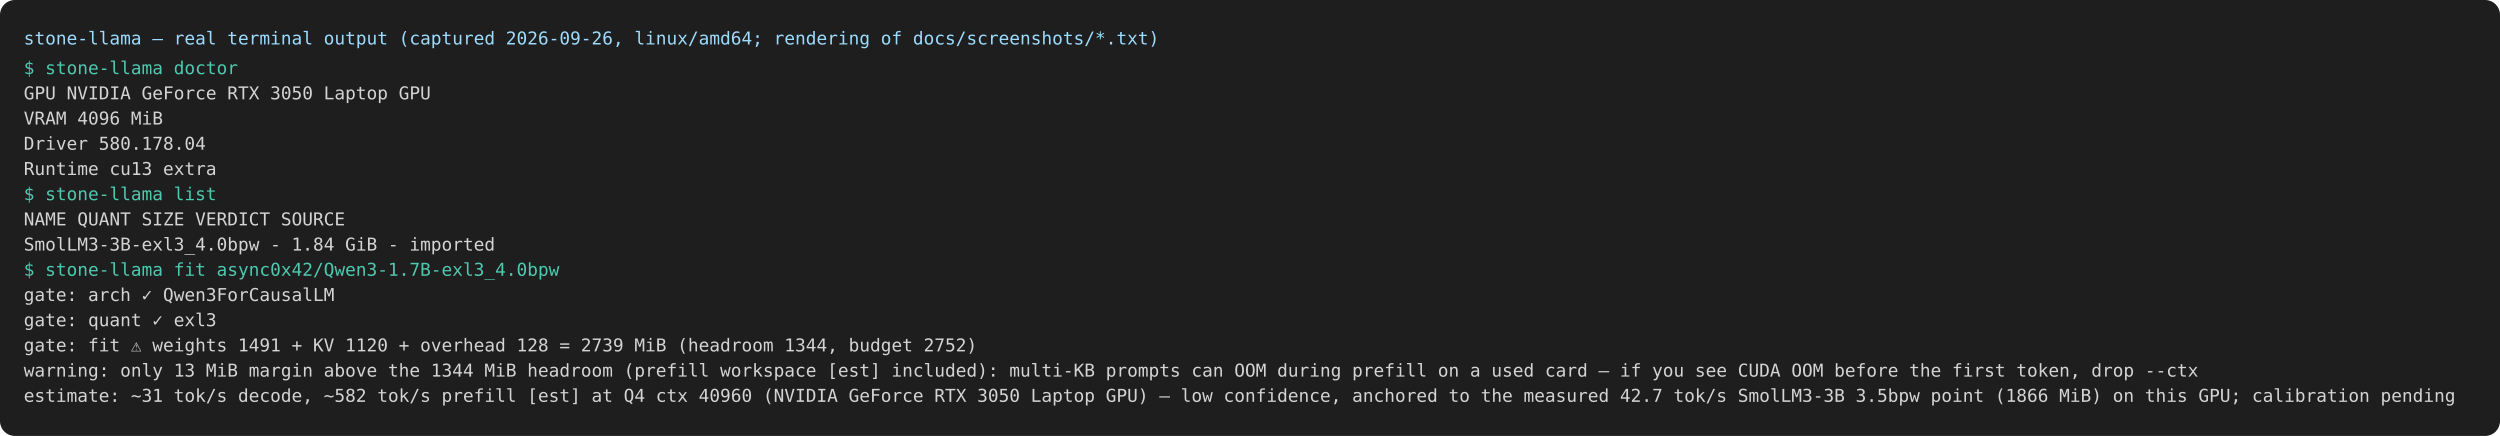
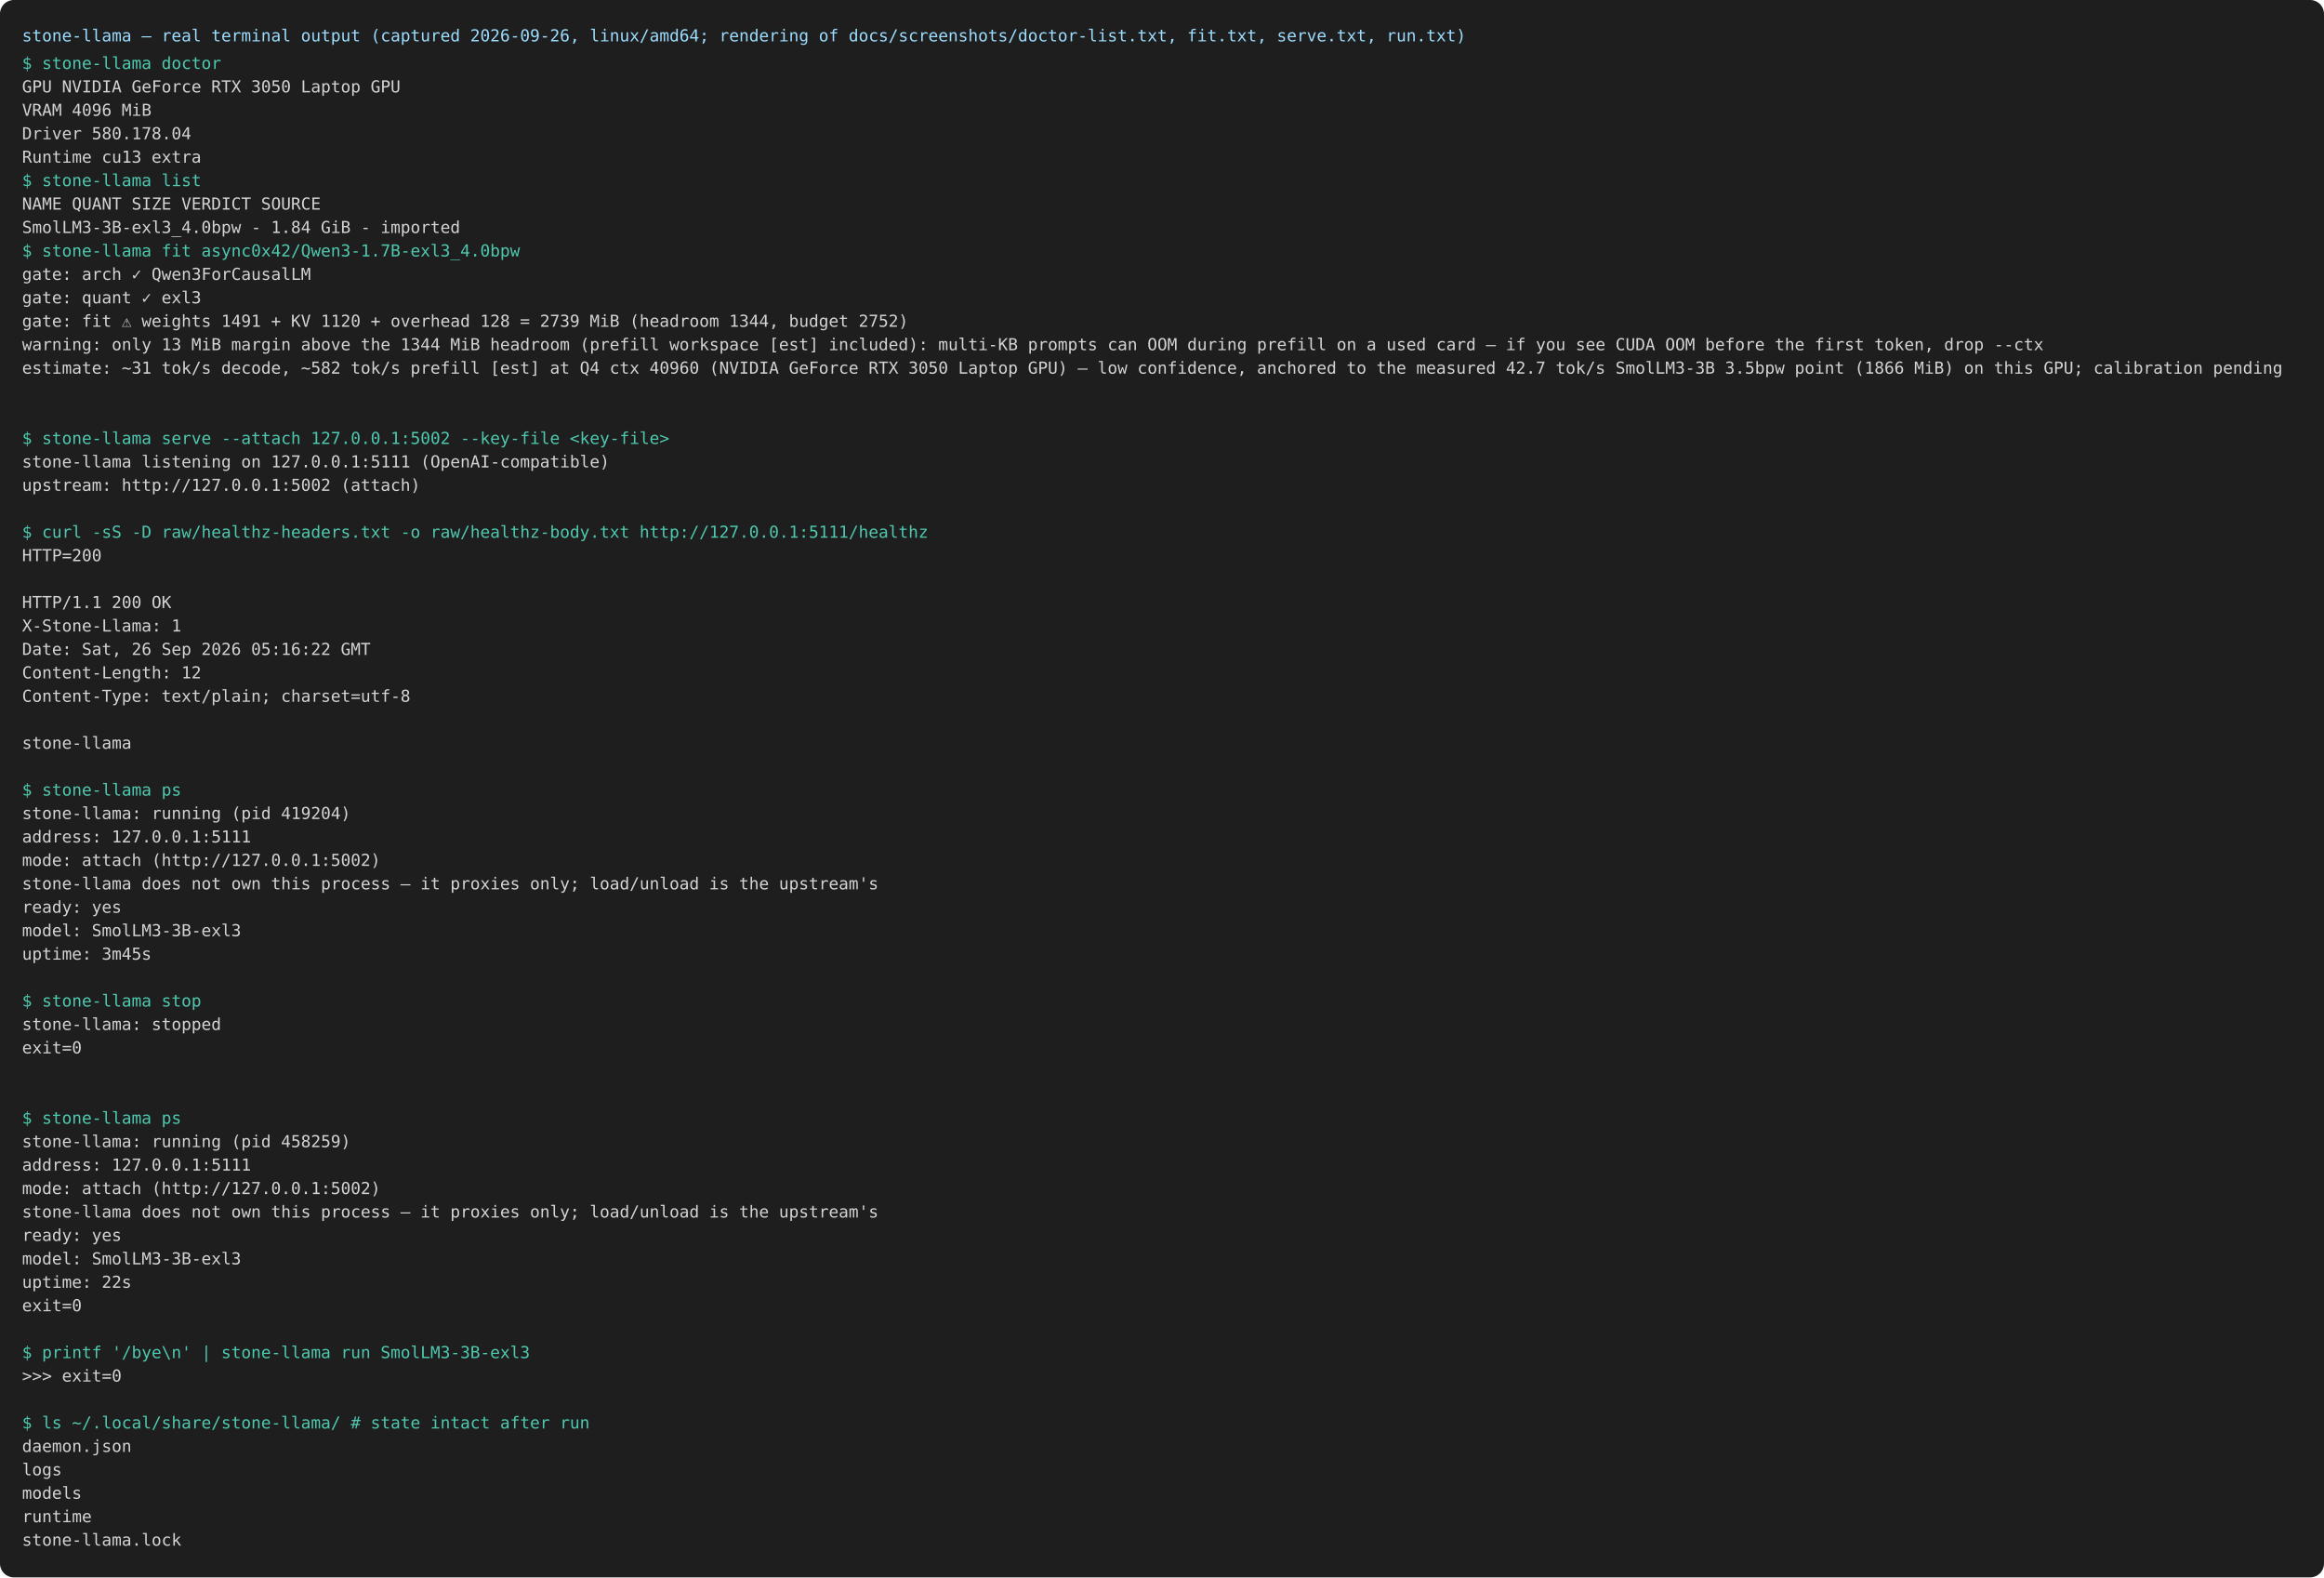
- <svg xmlns="http://www.w3.org/2000/svg" width="1686" height="294" viewBox="0 0 1686 294" font-family="DejaVu Sans Mono, monospace" font-size="12">
-   <rect width="1686" height="294" rx="10" fill="#1e1e1e" />
-   <text x="16" y="30" fill="#9cdcfe">stone-llama — real terminal output (captured 2026-09-26, linux/amd64; rendering of docs/screenshots/*.txt)</text>
+ <svg xmlns="http://www.w3.org/2000/svg" width="1686" height="1144" viewBox="0 0 1686 1144" font-family="DejaVu Sans Mono, monospace" font-size="12">
+   <rect width="1686" height="1144" rx="10" fill="#1e1e1e" />
+   <text x="16" y="30" fill="#9cdcfe">stone-llama — real terminal output (captured 2026-09-26, linux/amd64; rendering of docs/screenshots/doctor-list.txt, fit.txt, serve.txt, run.txt)</text>
  <text x="16" y="50" fill="#4ec9b0">$ stone-llama doctor</text>
  <text x="16" y="67" fill="#d4d4d4">GPU        NVIDIA GeForce RTX 3050 Laptop GPU</text>
  <text x="16" y="84" fill="#d4d4d4">VRAM       4096 MiB</text>
  <text x="16" y="101" fill="#d4d4d4">Driver     580.178.04</text>
  <text x="16" y="118" fill="#d4d4d4">Runtime    cu13 extra</text>
  <text x="16" y="135" fill="#4ec9b0">$ stone-llama list</text>
  <text x="16" y="152" fill="#d4d4d4">NAME                    QUANT  SIZE      VERDICT  SOURCE</text>
  <text x="16" y="169" fill="#d4d4d4">SmolLM3-3B-exl3_4.0bpw  -      1.84 GiB  -        imported</text>
  <text x="16" y="186" fill="#4ec9b0">$ stone-llama fit async0x42/Qwen3-1.7B-exl3_4.0bpw</text>
  <text x="16" y="203" fill="#d4d4d4">gate: arch  ✓ Qwen3ForCausalLM</text>
  <text x="16" y="220" fill="#d4d4d4">gate: quant ✓ exl3</text>
  <text x="16" y="237" fill="#d4d4d4">gate: fit   ⚠ weights 1491 + KV 1120 + overhead 128 = 2739 MiB (headroom 1344, budget 2752)</text>
  <text x="16" y="254" fill="#d4d4d4">      warning: only 13 MiB margin above the 1344 MiB headroom (prefill workspace [est] included): multi-KB prompts can OOM during prefill on a used card — if you see CUDA OOM before the first token, drop --ctx</text>
  <text x="16" y="271" fill="#d4d4d4">estimate: ~31 tok/s decode, ~582 tok/s prefill [est] at Q4 ctx 40960 (NVIDIA GeForce RTX 3050 Laptop GPU) — low confidence, anchored to the measured 42.7 tok/s SmolLM3-3B 3.5bpw point (1866 MiB) on this GPU; calibration pending</text>
+   <text x="16" y="322" fill="#4ec9b0">$ stone-llama serve --attach 127.0.0.1:5002 --key-file &lt;key-file&gt;</text>
+   <text x="16" y="339" fill="#d4d4d4">stone-llama listening on 127.0.0.1:5111 (OpenAI-compatible)</text>
+   <text x="16" y="356" fill="#d4d4d4">  upstream: http://127.0.0.1:5002 (attach)</text>
+   <text x="16" y="390" fill="#4ec9b0">$ curl -sS -D raw/healthz-headers.txt -o raw/healthz-body.txt http://127.0.0.1:5111/healthz</text>
+   <text x="16" y="407" fill="#d4d4d4">HTTP=200</text>
+   <text x="16" y="441" fill="#d4d4d4">HTTP/1.1 200 OK</text>
+   <text x="16" y="458" fill="#d4d4d4">X-Stone-Llama: 1</text>
+   <text x="16" y="475" fill="#d4d4d4">Date: Sat, 26 Sep 2026 05:16:22 GMT</text>
+   <text x="16" y="492" fill="#d4d4d4">Content-Length: 12</text>
+   <text x="16" y="509" fill="#d4d4d4">Content-Type: text/plain; charset=utf-8</text>
+   <text x="16" y="543" fill="#d4d4d4">stone-llama</text>
+   <text x="16" y="577" fill="#4ec9b0">$ stone-llama ps</text>
+   <text x="16" y="594" fill="#d4d4d4">stone-llama: running (pid 419204)</text>
+   <text x="16" y="611" fill="#d4d4d4">  address:  127.0.0.1:5111</text>
+   <text x="16" y="628" fill="#d4d4d4">  mode:     attach (http://127.0.0.1:5002)</text>
+   <text x="16" y="645" fill="#d4d4d4">            stone-llama does not own this process — it proxies only; load/unload is the upstream's</text>
+   <text x="16" y="662" fill="#d4d4d4">  ready:    yes</text>
+   <text x="16" y="679" fill="#d4d4d4">  model:    SmolLM3-3B-exl3</text>
+   <text x="16" y="696" fill="#d4d4d4">  uptime:   3m45s</text>
+   <text x="16" y="730" fill="#4ec9b0">$ stone-llama stop</text>
+   <text x="16" y="747" fill="#d4d4d4">stone-llama: stopped</text>
+   <text x="16" y="764" fill="#d4d4d4">exit=0</text>
+   <text x="16" y="815" fill="#4ec9b0">$ stone-llama ps</text>
+   <text x="16" y="832" fill="#d4d4d4">stone-llama: running (pid 458259)</text>
+   <text x="16" y="849" fill="#d4d4d4">  address:  127.0.0.1:5111</text>
+   <text x="16" y="866" fill="#d4d4d4">  mode:     attach (http://127.0.0.1:5002)</text>
+   <text x="16" y="883" fill="#d4d4d4">            stone-llama does not own this process — it proxies only; load/unload is the upstream's</text>
+   <text x="16" y="900" fill="#d4d4d4">  ready:    yes</text>
+   <text x="16" y="917" fill="#d4d4d4">  model:    SmolLM3-3B-exl3</text>
+   <text x="16" y="934" fill="#d4d4d4">  uptime:   22s</text>
+   <text x="16" y="951" fill="#d4d4d4">exit=0</text>
+   <text x="16" y="985" fill="#4ec9b0">$ printf '/bye\n' | stone-llama run SmolLM3-3B-exl3</text>
+   <text x="16" y="1002" fill="#d4d4d4">&gt;&gt;&gt; exit=0</text>
+   <text x="16" y="1036" fill="#4ec9b0">$ ls ~/.local/share/stone-llama/   # state intact after run</text>
+   <text x="16" y="1053" fill="#d4d4d4">daemon.json</text>
+   <text x="16" y="1070" fill="#d4d4d4">logs</text>
+   <text x="16" y="1087" fill="#d4d4d4">models</text>
+   <text x="16" y="1104" fill="#d4d4d4">runtime</text>
+   <text x="16" y="1121" fill="#d4d4d4">stone-llama.lock</text>
</svg>
